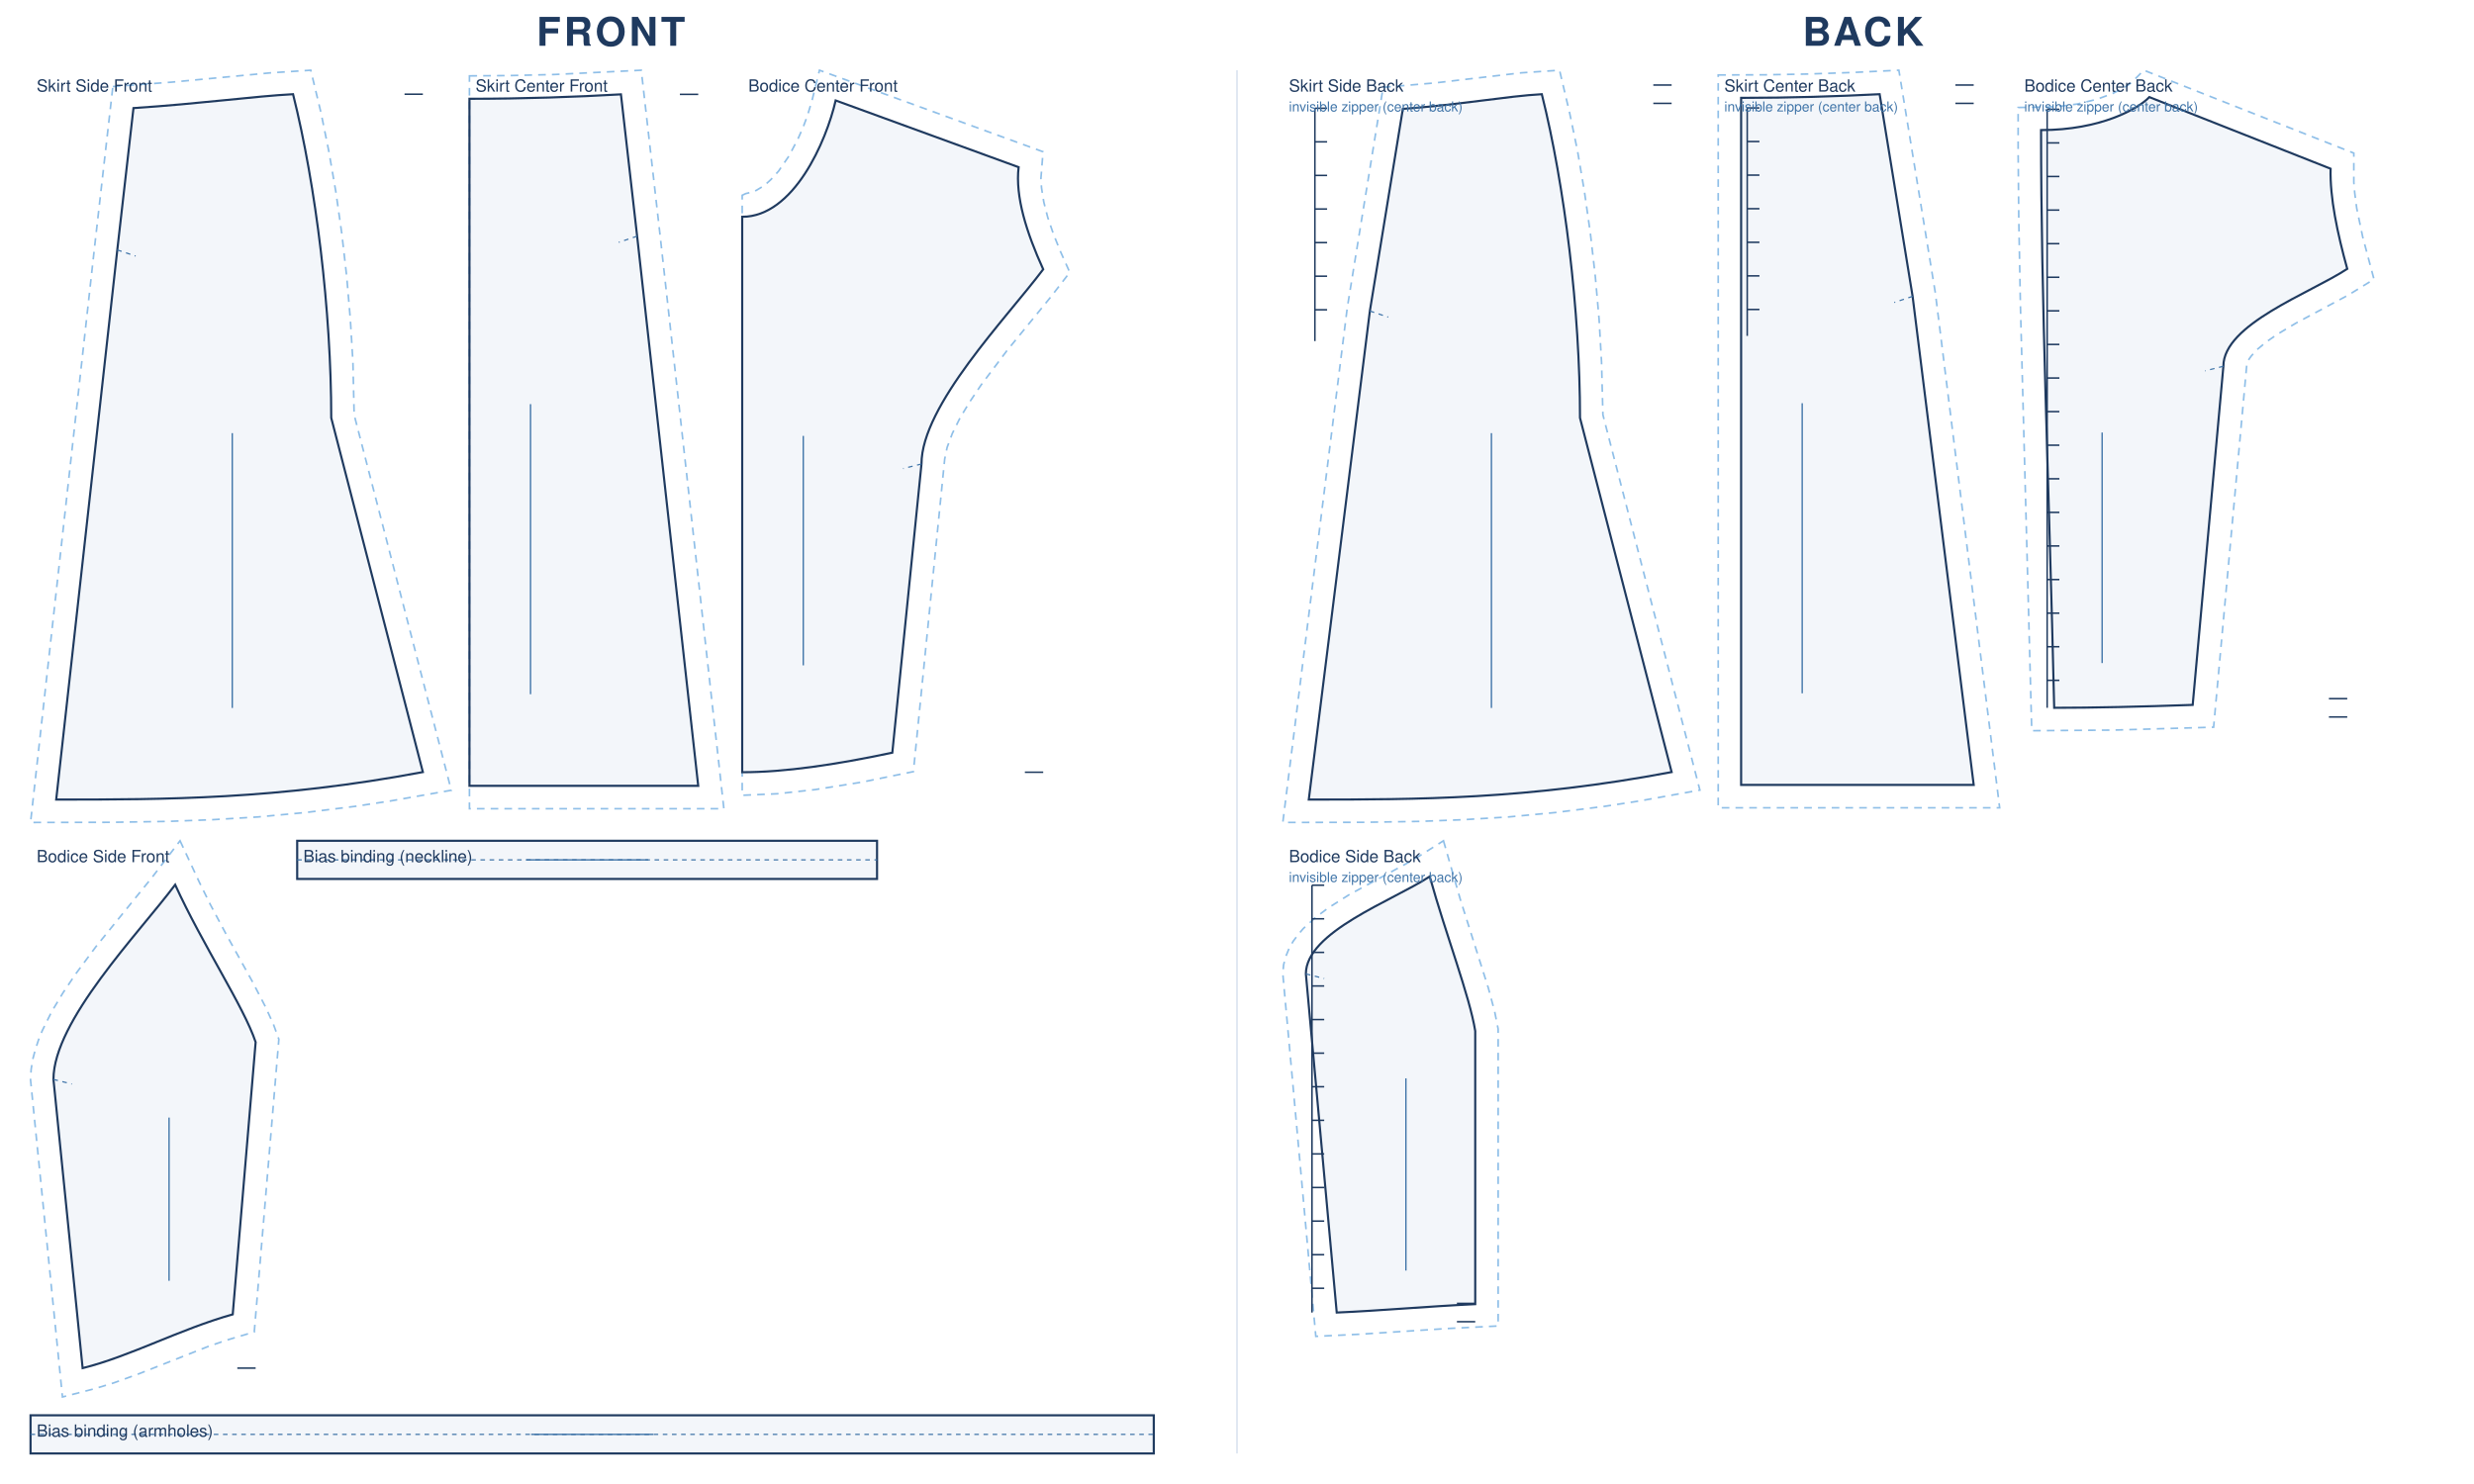
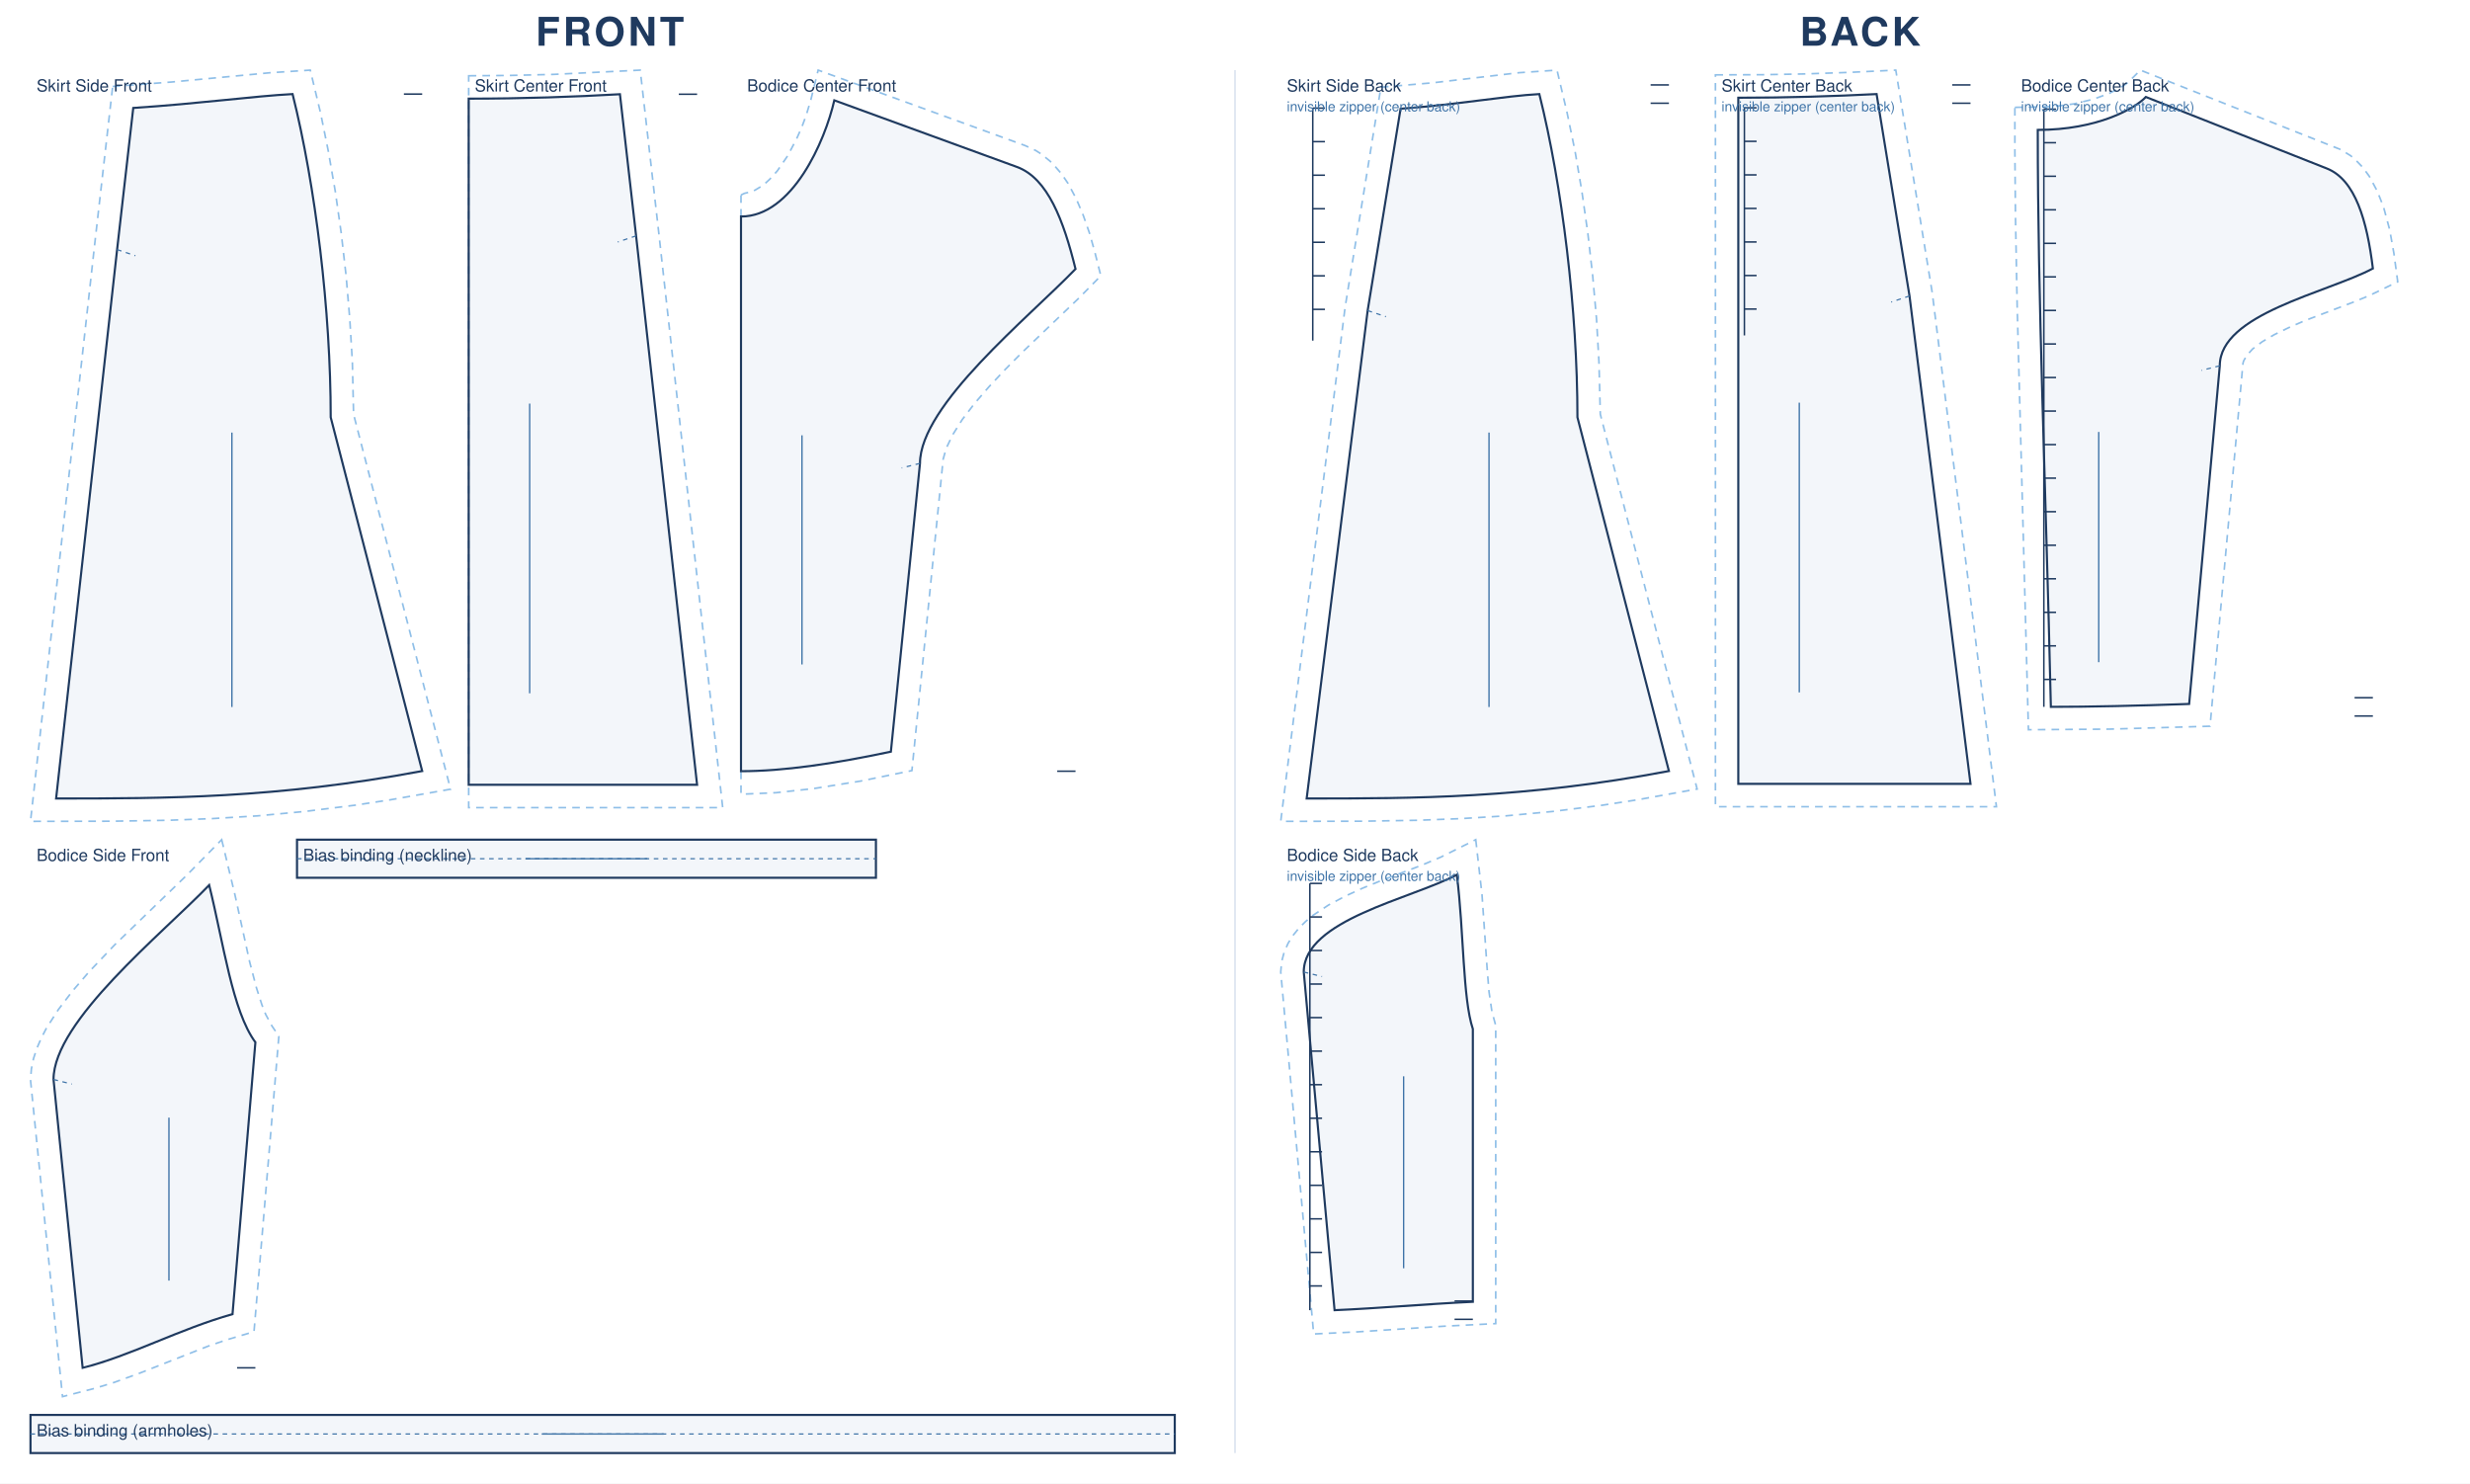
- <svg xmlns="http://www.w3.org/2000/svg" viewBox="0 0 1620.0 972.0" width="100%" role="img">
-   <rect width="1620.0" height="972.0" fill="#fff" />
+ <svg xmlns="http://www.w3.org/2000/svg" viewBox="0 0 1620.0 973.0" width="100%" role="img">
+   <rect width="1620.0" height="973.0" fill="#fff" />
  <text x="400.0" y="30" text-anchor="middle" font-family="Helvetica,Arial,sans-serif" font-size="26" font-weight="600" letter-spacing="2" fill="#1f3a5f">FRONT</text>
  <g transform="translate(20 46)">
    <path transform="translate(16.8 15.7)" d="M 37.1 -5.0 L 75.7 -7.9 L 140.5 -14.0 L 166.7 -15.7 L 173.4 12.2 L 178.5 37.3 L 183.1 63.8 L 187.0 91.2 L 190.2 119.2 L 192.6 147.4 L 194.3 175.5 L 195.1 210.0 L 258.7 455.9 L 219.0 462.9 L 196.1 466.4 L 163.2 470.5 L 132.0 473.4 L 102.1 475.2 L 73.3 476.3 L 36.2 476.9 L -16.8 477.0 L 25.1 100.3 Z" fill="none" stroke="#8fbfe8" stroke-width="1.1" stroke-dasharray="5 4" />
    <path transform="translate(16.8 15.7)" d="M 50.6 9.1 C 94.6 6.2 130.1 1.3 155.1 0.0 C 170.1 60.0 180.1 142.0 180.1 212.0 L 240.1 444.0 C 144.1 462.0 72.0 462.0 0.0 462.0 L 40.0 102.0 L 50.6 9.1 Z" fill="rgba(63,116,168,.06)" stroke="#1f3a5f" stroke-width="1.4" />
    <path transform="translate(16.8 15.7)" d="M 40.0 102.0 L 52.0 106.0" fill="none" stroke="#3f74a8" stroke-width="0.8" stroke-dasharray="3 3" />
    <path transform="translate(16.8 15.7)" d="M 240.1 0.0 L 228.1 0.0" fill="none" stroke="#1f3a5f" stroke-width="1.0" />
    <line transform="translate(16.8 15.7)" x1="115.3" y1="222.0" x2="115.3" y2="402.0" stroke="#3f74a8" stroke-width="0.9" />
    <text transform="translate(16.8 15.7)" x="-12.8" y="-1.7" font-family="Helvetica,Arial,sans-serif" font-size="11" fill="#1f3a5f">Skirt Side Front</text>
    <path transform="translate(287.4 18.7)" d="M 0.0 -15.0 L 26.3 -15.2 L 55.6 -15.9 L 112.5 -18.7 L 124.7 88.3 L 166.6 465.0 L 0.0 465.0 Z" fill="none" stroke="#8fbfe8" stroke-width="1.1" stroke-dasharray="5 4" />
    <path transform="translate(287.4 18.7)" d="M 0.0 0.0 C 36.1 0.0 69.4 -1.2 99.2 -2.9 L 109.8 90.0 L 149.8 450.0 L 0.0 450.0 L 0.0 0.0 Z" fill="rgba(63,116,168,.06)" stroke="#1f3a5f" stroke-width="1.4" />
    <path transform="translate(287.4 18.7)" d="M 109.8 90.0 L 97.8 94.0" fill="none" stroke="#3f74a8" stroke-width="0.8" stroke-dasharray="3 3" />
    <path transform="translate(287.4 18.7)" d="M 149.8 -2.9 L 137.8 -2.9" fill="none" stroke="#1f3a5f" stroke-width="1.0" />
    <line transform="translate(287.4 18.7)" x1="40.0" y1="200.0" x2="40.0" y2="390.0" stroke="#3f74a8" stroke-width="0.9" />
    <text transform="translate(287.4 18.7)" x="4.0" y="-4.7" font-family="Helvetica,Arial,sans-serif" font-size="11" fill="#1f3a5f">Skirt Center Front</text>
-     <path transform="translate(466.0 19.8)" d="M 0.0 62.1 L 2.3 61.0 L 6.9 59.9 L 9.2 58.9 L 14.0 56.0 L 16.4 54.0 L 18.9 51.7 L 23.8 46.3 L 30.6 36.4 L 36.5 25.2 L 39.9 17.5 L 42.7 10.0 L 45.8 -0.3 L 50.6 -19.8 L 197.0 33.6 L 195.6 51.1 L 196.0 57.3 L 197.5 66.6 L 200.1 76.7 L 203.8 87.5 L 208.3 98.7 L 214.5 112.6 L 202.3 128.4 L 173.1 164.2 L 156.4 186.4 L 149.0 197.4 L 142.6 208.0 L 137.6 218.1 L 134.2 227.2 L 132.6 234.8 L 112.1 439.6 L 78.3 446.5 L 47.6 451.4 L 23.0 454.1 L 0.0 455.1 L 0.0 89.8 Z" fill="none" stroke="#8fbfe8" stroke-width="1.1" stroke-dasharray="5 4" />
-     <path transform="translate(466.0 19.8)" d="M 0.0 76.2 C 33.7 76.2 55.1 26.7 61.2 0.0 L 181.0 43.7 C 178.7 63.0 186.2 86.6 197.1 110.6 C 173.2 142.4 117.4 199.8 117.4 238.1 L 98.3 427.2 C 61.1 435.1 27.9 440.0 0.0 440.0 C 0.0 294.5 0.0 185.3 0.0 76.2 Z" fill="rgba(63,116,168,.06)" stroke="#1f3a5f" stroke-width="1.4" />
+     <path transform="translate(466.0 19.8)" d="M 0.0 62.1 L 2.3 61.0 L 6.9 59.9 L 9.2 58.9 L 14.0 56.0 L 16.4 54.0 L 18.9 51.7 L 23.8 46.3 L 30.6 36.4 L 36.5 25.2 L 39.9 17.5 L 42.7 10.0 L 45.8 -0.3 L 50.6 -19.8 L 186.4 29.7 L 193.3 32.9 L 196.6 35.0 L 202.6 39.8 L 205.3 42.5 L 210.2 48.2 L 214.5 54.5 L 219.9 64.6 L 224.5 75.5 L 228.5 86.9 L 231.9 98.9 L 236.0 115.1 L 221.5 129.8 L 184.2 165.5 L 173.2 176.6 L 162.7 187.8 L 153.2 198.8 L 145.1 209.4 L 138.8 219.4 L 134.6 228.2 L 132.6 235.3 L 112.1 439.6 L 78.3 446.5 L 47.6 451.4 L 23.0 454.1 L 0.0 455.1 L 0.0 89.8 Z" fill="none" stroke="#8fbfe8" stroke-width="1.1" stroke-dasharray="5 4" />
+     <path transform="translate(466.0 19.8)" d="M 0.0 76.2 C 33.7 76.2 55.1 26.7 61.2 0.0 L 181.0 43.7 C 201.2 51.1 211.6 78.9 219.4 110.6 C 188.8 142.4 117.4 199.8 117.4 238.1 L 98.3 427.2 C 61.1 435.1 27.9 440.0 0.0 440.0 C 0.0 294.5 0.0 185.3 0.0 76.2 Z" fill="rgba(63,116,168,.06)" stroke="#1f3a5f" stroke-width="1.4" />
    <path transform="translate(466.0 19.8)" d="M 117.4 238.1 L 105.4 241.1" fill="none" stroke="#3f74a8" stroke-width="0.8" stroke-dasharray="3 3" />
-     <path transform="translate(466.0 19.8)" d="M 197.1 440.0 L 185.1 440.0" fill="none" stroke="#1f3a5f" stroke-width="1.0" />
+     <path transform="translate(466.0 19.8)" d="M 219.4 440.0 L 207.4 440.0" fill="none" stroke="#1f3a5f" stroke-width="1.0" />
    <line transform="translate(466.0 19.8)" x1="40.0" y1="219.7" x2="40.0" y2="370.0" stroke="#3f74a8" stroke-width="0.9" />
    <text transform="translate(466.0 19.8)" x="4.0" y="-5.8" font-family="Helvetica,Arial,sans-serif" font-size="11" fill="#1f3a5f">Bodice Center Front</text>
-     <path transform="translate(15.0 533.5)" d="M 82.9 -28.8 L 95.6 -1.5 L 102.7 12.9 L 112.8 31.9 L 130.3 63.5 L 138.8 79.9 L 144.0 91.3 L 147.6 101.2 L 131.5 292.9 L 113.3 298.3 L 101.1 302.5 L 56.0 320.3 L 39.4 326.3 L 26.9 330.1 L 5.9 335.5 L -15.0 127.8 L -14.6 120.9 L -13.6 114.5 L -11.9 108.1 L -9.8 101.7 L -7.3 95.5 L -1.1 83.0 L 6.3 70.7 L 14.5 58.5 L 27.7 40.7 L 64.8 -5.1 Z" fill="none" stroke="#8fbfe8" stroke-width="1.1" stroke-dasharray="5 4" />
-     <path transform="translate(15.0 533.5)" d="M 79.7 0.0 C 97.7 39.5 124.7 79.9 132.4 103.1 L 117.4 281.4 C 82.8 291.1 49.9 309.0 19.1 316.6 L 0.0 127.5 C 0.0 89.2 55.8 31.9 79.7 0.0 Z" fill="rgba(63,116,168,.06)" stroke="#1f3a5f" stroke-width="1.4" />
-     <path transform="translate(15.0 533.5)" d="M 0.0 127.5 L 12.0 130.5" fill="none" stroke="#3f74a8" stroke-width="0.8" stroke-dasharray="3 3" />
-     <path transform="translate(15.0 533.5)" d="M 132.4 316.6 L 120.4 316.6" fill="none" stroke="#1f3a5f" stroke-width="1.0" />
-     <line transform="translate(15.0 533.5)" x1="75.7" y1="152.5" x2="75.7" y2="259.4" stroke="#3f74a8" stroke-width="0.9" />
-     <text transform="translate(15.0 533.5)" x="-11.0" y="-14.8" font-family="Helvetica,Arial,sans-serif" font-size="11" fill="#1f3a5f">Bodice Side Front</text>
-     <path transform="translate(174.6 504.7)" d="M 0.0 0.0 L 379.7 0.0 L 379.7 25.0 L 0.0 25.0 Z" fill="rgba(63,116,168,.06)" stroke="#1f3a5f" stroke-width="1.4" />
-     <path transform="translate(174.6 504.7)" d="M 0.0 12.5 L 379.7 12.5" fill="none" stroke="#3f74a8" stroke-width="0.8" stroke-dasharray="3 3" />
-     <line transform="translate(174.6 504.7)" x1="149.8" y1="12.5" x2="229.8" y2="12.5" stroke="#3f74a8" stroke-width="0.9" />
-     <text transform="translate(174.6 504.7)" x="4.0" y="14.0" font-family="Helvetica,Arial,sans-serif" font-size="11" fill="#1f3a5f">Bias binding (neckline)</text>
-     <path transform="translate(0.0 881.0)" d="M 0.0 0.0 L 735.5 0.0 L 735.5 25.0 L 0.0 25.0 Z" fill="rgba(63,116,168,.06)" stroke="#1f3a5f" stroke-width="1.4" />
-     <path transform="translate(0.0 881.0)" d="M 0.0 12.5 L 735.5 12.5" fill="none" stroke="#3f74a8" stroke-width="0.8" stroke-dasharray="3 3" />
-     <line transform="translate(0.0 881.0)" x1="327.8" y1="12.5" x2="407.8" y2="12.5" stroke="#3f74a8" stroke-width="0.9" />
-     <text transform="translate(0.0 881.0)" x="4.0" y="14.0" font-family="Helvetica,Arial,sans-serif" font-size="11" fill="#1f3a5f">Bias binding (armholes)</text>
+     <path transform="translate(15.1 534.5)" d="M 110.3 -29.8 L 119.0 6.4 L 128.6 50.2 L 133.1 67.4 L 136.7 78.6 L 139.2 84.9 L 143.2 92.3 L 147.8 99.1 L 131.5 292.9 L 113.3 298.3 L 101.1 302.5 L 56.0 320.3 L 39.4 326.3 L 26.9 330.1 L 5.9 335.5 L -15.1 127.7 L -14.5 120.5 L -13.1 113.7 L -10.9 107.0 L -8.1 100.5 L -4.8 94.1 L 3.2 81.6 L 12.6 69.3 L 23.1 57.1 L 40.0 39.3 L 87.4 -6.5 Z" fill="none" stroke="#8fbfe8" stroke-width="1.1" stroke-dasharray="5 4" />
+     <path transform="translate(15.1 534.5)" d="M 102.1 0.0 C 111.6 38.4 117.3 82.6 132.4 103.1 L 117.4 281.4 C 82.8 291.1 49.9 309.0 19.1 316.6 L 0.0 127.5 C 0.0 89.2 71.4 31.9 102.1 0.0 Z" fill="rgba(63,116,168,.06)" stroke="#1f3a5f" stroke-width="1.4" />
+     <path transform="translate(15.1 534.5)" d="M 0.0 127.5 L 12.0 130.5" fill="none" stroke="#3f74a8" stroke-width="0.8" stroke-dasharray="3 3" />
+     <path transform="translate(15.1 534.5)" d="M 132.4 316.6 L 120.4 316.6" fill="none" stroke="#1f3a5f" stroke-width="1.0" />
+     <line transform="translate(15.1 534.5)" x1="75.7" y1="152.5" x2="75.7" y2="259.4" stroke="#3f74a8" stroke-width="0.9" />
+     <text transform="translate(15.1 534.5)" x="-11.1" y="-15.8" font-family="Helvetica,Arial,sans-serif" font-size="11" fill="#1f3a5f">Bodice Side Front</text>
+     <path transform="translate(174.8 504.7)" d="M 0.0 0.0 L 379.7 0.0 L 379.7 25.0 L 0.0 25.0 Z" fill="rgba(63,116,168,.06)" stroke="#1f3a5f" stroke-width="1.4" />
+     <path transform="translate(174.8 504.7)" d="M 0.0 12.5 L 379.7 12.5" fill="none" stroke="#3f74a8" stroke-width="0.8" stroke-dasharray="3 3" />
+     <line transform="translate(174.8 504.7)" x1="149.8" y1="12.5" x2="229.8" y2="12.5" stroke="#3f74a8" stroke-width="0.9" />
+     <text transform="translate(174.8 504.7)" x="4.0" y="14.0" font-family="Helvetica,Arial,sans-serif" font-size="11" fill="#1f3a5f">Bias binding (neckline)</text>
+     <path transform="translate(0.0 882.0)" d="M 0.0 0.0 L 750.5 0.0 L 750.5 25.0 L 0.0 25.0 Z" fill="rgba(63,116,168,.06)" stroke="#1f3a5f" stroke-width="1.4" />
+     <path transform="translate(0.0 882.0)" d="M 0.0 12.5 L 750.5 12.5" fill="none" stroke="#3f74a8" stroke-width="0.8" stroke-dasharray="3 3" />
+     <line transform="translate(0.0 882.0)" x1="335.3" y1="12.5" x2="415.3" y2="12.5" stroke="#3f74a8" stroke-width="0.9" />
+     <text transform="translate(0.0 882.0)" x="4.0" y="14.0" font-family="Helvetica,Arial,sans-serif" font-size="11" fill="#1f3a5f">Bias binding (armholes)</text>
  </g>
  <text x="1220.0" y="30" text-anchor="middle" font-family="Helvetica,Arial,sans-serif" font-size="26" font-weight="600" letter-spacing="2" fill="#1f3a5f">BACK</text>
  <g transform="translate(840 46)">
    <path transform="translate(17.0 15.7)" d="M 48.7 -4.5 L 82.8 -7.4 L 139.2 -14.0 L 164.2 -15.7 L 170.8 12.2 L 176.0 37.3 L 180.5 63.8 L 184.4 91.2 L 187.6 119.2 L 190.1 147.4 L 191.7 175.5 L 192.6 210.0 L 256.1 455.8 L 216.7 462.9 L 194.0 466.4 L 161.5 470.5 L 130.6 473.4 L 101.0 475.2 L 72.6 476.3 L 35.9 476.9 L -17.0 477.0 L 25.2 139.9 Z" fill="none" stroke="#8fbfe8" stroke-width="1.1" stroke-dasharray="5 4" />
    <path transform="translate(17.0 15.7)" d="M 61.6 9.6 C 99.4 6.9 130.2 1.2 152.6 0.0 C 167.6 60.0 177.6 142.0 177.6 212.0 L 237.6 444.0 C 142.5 462.0 71.3 462.0 0.0 462.0 L 40.0 142.0 L 61.6 9.6 Z" fill="rgba(63,116,168,.06)" stroke="#1f3a5f" stroke-width="1.4" />
    <path transform="translate(17.0 15.7)" d="M 40.0 142.0 L 52.0 146.0" fill="none" stroke="#3f74a8" stroke-width="0.8" stroke-dasharray="3 3" />
    <path transform="translate(17.0 15.7)" d="M 237.6 -6.0 L 225.6 -6.0 M 237.6 6.0 L 225.6 6.0 M 4.0 9.2 L 4.0 161.7 M 4.0 9.2 L 12.0 9.2 M 4.0 31.2 L 12.0 31.2 M 4.0 53.2 L 12.0 53.2 M 4.0 75.2 L 12.0 75.2 M 4.0 97.2 L 12.0 97.2 M 4.0 119.2 L 12.0 119.2 M 4.0 141.2 L 12.0 141.2" fill="none" stroke="#1f3a5f" stroke-width="1.0" />
    <line transform="translate(17.0 15.7)" x1="119.6" y1="222.0" x2="119.6" y2="402.0" stroke="#3f74a8" stroke-width="0.9" />
    <text transform="translate(17.0 15.7)" x="-13.0" y="-1.7" font-family="Helvetica,Arial,sans-serif" font-size="11" fill="#1f3a5f">Skirt Side Back</text>
    <text transform="translate(17.0 15.7)" x="-13.0" y="11.3" font-family="Helvetica,Arial,sans-serif" font-size="9" fill="#3f74a8">invisible zipper (center back)</text>
    <path transform="translate(300.1 18.1)" d="M -15.0 -15.0 L 16.0 -15.1 L 43.1 -15.6 L 72.4 -16.6 L 103.3 -18.1 L 127.2 127.9 L 169.3 465.0 L -15.0 465.0 Z" fill="none" stroke="#8fbfe8" stroke-width="1.1" stroke-dasharray="5 4" />
    <path transform="translate(300.1 18.1)" d="M 0.0 0.0 C 32.7 0.0 63.1 -1.0 90.7 -2.4 L 112.3 130.0 L 152.3 450.0 L 0.0 450.0 L 0.0 0.0 Z" fill="rgba(63,116,168,.06)" stroke="#1f3a5f" stroke-width="1.4" />
    <path transform="translate(300.1 18.1)" d="M 112.3 130.0 L 100.3 134.0" fill="none" stroke="#3f74a8" stroke-width="0.8" stroke-dasharray="3 3" />
    <path transform="translate(300.1 18.1)" d="M 152.3 -8.4 L 140.3 -8.4 M 152.3 3.6 L 140.3 3.6 M 4.0 6.6 L 4.0 155.9 M 4.0 6.6 L 12.0 6.6 M 4.0 28.6 L 12.0 28.6 M 4.0 50.6 L 12.0 50.6 M 4.0 72.6 L 12.0 72.6 M 4.0 94.6 L 12.0 94.6 M 4.0 116.6 L 12.0 116.6 M 4.0 138.6 L 12.0 138.6" fill="none" stroke="#1f3a5f" stroke-width="1.0" />
    <line transform="translate(300.1 18.1)" x1="40.0" y1="200.0" x2="40.0" y2="390.0" stroke="#3f74a8" stroke-width="0.9" />
    <text transform="translate(300.1 18.1)" x="-11.0" y="-4.1" font-family="Helvetica,Arial,sans-serif" font-size="11" fill="#1f3a5f">Skirt Center Back</text>
    <text transform="translate(300.1 18.1)" x="-11.0" y="8.9" font-family="Helvetica,Arial,sans-serif" font-size="9" fill="#3f74a8">invisible zipper (center back)</text>
-     <path transform="translate(496.5 17.6)" d="M -15.0 6.8 L 4.4 6.5 L 12.6 6.0 L 23.9 4.5 L 36.7 1.4 L 47.0 -2.4 L 54.6 -6.3 L 59.1 -9.4 L 67.3 -17.6 L 204.8 36.7 L 204.8 55.8 L 205.4 62.8 L 206.7 72.8 L 210.6 91.5 L 218.0 119.3 L 201.3 129.6 L 167.0 148.0 L 154.8 155.3 L 147.7 160.2 L 141.9 165.0 L 137.8 169.4 L 136.4 171.3 L 134.8 174.3 L 113.0 412.7 L 47.3 414.6 L -6.1 415.0 L -13.5 136.9 L -14.6 78.7 L -15.0 35.8 Z" fill="none" stroke="#8fbfe8" stroke-width="1.1" stroke-dasharray="5 4" />
-     <path transform="translate(496.5 17.6)" d="M 0.0 21.6 C 39.0 21.6 63.8 7.6 70.9 0.0 L 189.6 46.9 C 189.1 65.8 194.0 89.0 200.5 112.5 C 176.2 128.5 119.4 148.7 119.4 176.3 L 99.3 398.1 C 65.0 399.3 34.4 400.0 8.6 400.0 C 5.1 248.6 0.0 135.1 0.0 21.6 Z" fill="rgba(63,116,168,.06)" stroke="#1f3a5f" stroke-width="1.4" />
+     <path transform="translate(496.5 17.6)" d="M -15.0 6.8 L 4.4 6.5 L 12.6 6.0 L 23.9 4.5 L 36.7 1.4 L 47.0 -2.4 L 54.6 -6.3 L 59.1 -9.4 L 67.3 -17.6 L 198.7 34.5 L 205.2 38.5 L 208.1 40.9 L 213.2 46.2 L 217.5 52.1 L 222.7 61.8 L 226.8 72.2 L 230.8 87.0 L 233.6 102.6 L 236.1 121.2 L 217.6 130.2 L 207.4 134.4 L 174.9 146.8 L 164.6 151.3 L 155.1 155.9 L 147.1 160.6 L 140.9 165.3 L 137.0 169.6 L 135.0 173.2 L 134.6 174.7 L 113.0 412.7 L 47.3 414.6 L -6.1 415.0 L -13.5 136.9 L -14.6 78.7 L -15.0 35.8 Z" fill="none" stroke="#8fbfe8" stroke-width="1.1" stroke-dasharray="5 4" />
+     <path transform="translate(496.5 17.6)" d="M 0.0 21.6 C 39.0 21.6 63.8 7.6 70.9 0.0 L 189.6 46.9 C 208.4 54.3 216.0 81.5 219.8 112.5 C 189.7 128.5 119.4 142.2 119.4 176.3 L 99.3 398.1 C 65.0 399.3 34.4 400.0 8.6 400.0 C 5.1 248.6 0.0 135.1 0.0 21.6 Z" fill="rgba(63,116,168,.06)" stroke="#1f3a5f" stroke-width="1.4" />
    <path transform="translate(496.5 17.6)" d="M 119.4 176.3 L 107.4 179.3" fill="none" stroke="#3f74a8" stroke-width="0.8" stroke-dasharray="3 3" />
-     <path transform="translate(496.5 17.6)" d="M 200.5 394.0 L 188.5 394.0 M 200.5 406.0 L 188.5 406.0 M 4.0 8.0 L 4.0 400.0 M 4.0 8.0 L 12.0 8.0 M 4.0 30.0 L 12.0 30.0 M 4.0 52.0 L 12.0 52.0 M 4.0 74.0 L 12.0 74.0 M 4.0 96.0 L 12.0 96.0 M 4.0 118.0 L 12.0 118.0 M 4.0 140.0 L 12.0 140.0 M 4.0 162.0 L 12.0 162.0 M 4.0 184.0 L 12.0 184.0 M 4.0 206.0 L 12.0 206.0 M 4.0 228.0 L 12.0 228.0 M 4.0 250.0 L 12.0 250.0 M 4.0 272.0 L 12.0 272.0 M 4.0 294.0 L 12.0 294.0 M 4.0 316.0 L 12.0 316.0 M 4.0 338.0 L 12.0 338.0 M 4.0 360.0 L 12.0 360.0 M 4.0 382.0 L 12.0 382.0" fill="none" stroke="#1f3a5f" stroke-width="1.0" />
+     <path transform="translate(496.5 17.6)" d="M 219.8 394.0 L 207.8 394.0 M 219.8 406.0 L 207.8 406.0 M 4.0 8.0 L 4.0 400.0 M 4.0 8.0 L 12.0 8.0 M 4.0 30.0 L 12.0 30.0 M 4.0 52.0 L 12.0 52.0 M 4.0 74.0 L 12.0 74.0 M 4.0 96.0 L 12.0 96.0 M 4.0 118.0 L 12.0 118.0 M 4.0 140.0 L 12.0 140.0 M 4.0 162.0 L 12.0 162.0 M 4.0 184.0 L 12.0 184.0 M 4.0 206.0 L 12.0 206.0 M 4.0 228.0 L 12.0 228.0 M 4.0 250.0 L 12.0 250.0 M 4.0 272.0 L 12.0 272.0 M 4.0 294.0 L 12.0 294.0 M 4.0 316.0 L 12.0 316.0 M 4.0 338.0 L 12.0 338.0 M 4.0 360.0 L 12.0 360.0 M 4.0 382.0 L 12.0 382.0" fill="none" stroke="#1f3a5f" stroke-width="1.0" />
    <line transform="translate(496.5 17.6)" x1="40.0" y1="219.7" x2="40.0" y2="370.7" stroke="#3f74a8" stroke-width="0.9" />
    <text transform="translate(496.5 17.6)" x="-11.0" y="-3.6" font-family="Helvetica,Arial,sans-serif" font-size="11" fill="#1f3a5f">Bodice Center Back</text>
    <text transform="translate(496.5 17.6)" x="-11.0" y="9.4" font-family="Helvetica,Arial,sans-serif" font-size="9" fill="#3f74a8">invisible zipper (center back)</text>
-     <path transform="translate(15.1 528.1)" d="M 90.1 -23.4 L 101.1 14.9 L 119.5 73.1 L 123.6 88.4 L 125.9 99.9 L 125.9 294.4 L 92.1 296.1 L 35.4 299.8 L 6.5 301.2 L -15.1 63.8 L -14.6 57.9 L -13.1 52.3 L -11.0 47.1 L -8.3 42.4 L -5.1 38.1 L -1.7 34.1 L 6.1 27.0 L 14.6 20.6 L 28.2 12.0 L 70.1 -10.8 Z" fill="none" stroke="#8fbfe8" stroke-width="1.1" stroke-dasharray="5 4" />
-     <path transform="translate(15.1 528.1)" d="M 81.1 0.0 C 91.9 38.7 107.2 78.3 110.9 101.2 L 110.9 280.1 C 79.0 281.6 48.6 284.4 20.2 285.6 L 0.0 63.8 C 0.0 36.2 56.8 15.9 81.1 0.0 Z" fill="rgba(63,116,168,.06)" stroke="#1f3a5f" stroke-width="1.4" />
-     <path transform="translate(15.1 528.1)" d="M 0.0 63.8 L 12.0 66.8" fill="none" stroke="#3f74a8" stroke-width="0.8" stroke-dasharray="3 3" />
-     <path transform="translate(15.1 528.1)" d="M 110.9 279.6 L 98.9 279.6 M 110.9 291.6 L 98.9 291.6 M 4.0 5.7 L 4.0 285.6 M 4.0 5.7 L 12.0 5.7 M 4.0 27.7 L 12.0 27.7 M 4.0 49.7 L 12.0 49.7 M 4.0 71.7 L 12.0 71.7 M 4.0 93.7 L 12.0 93.7 M 4.0 115.7 L 12.0 115.7 M 4.0 137.7 L 12.0 137.7 M 4.0 159.7 L 12.0 159.7 M 4.0 181.7 L 12.0 181.7 M 4.0 203.7 L 12.0 203.7 M 4.0 225.7 L 12.0 225.7 M 4.0 247.7 L 12.0 247.7 M 4.0 269.7 L 12.0 269.7" fill="none" stroke="#1f3a5f" stroke-width="1.0" />
-     <line transform="translate(15.1 528.1)" x1="65.5" y1="132.2" x2="65.5" y2="258.1" stroke="#3f74a8" stroke-width="0.9" />
-     <text transform="translate(15.1 528.1)" x="-11.1" y="-9.4" font-family="Helvetica,Arial,sans-serif" font-size="11" fill="#1f3a5f">Bodice Side Back</text>
-     <text transform="translate(15.1 528.1)" x="-11.1" y="3.6" font-family="Helvetica,Arial,sans-serif" font-size="9" fill="#3f74a8">invisible zipper (center back)</text>
+     <path transform="translate(15.1 527.7)" d="M 112.8 -23.0 L 116.9 13.0 L 120.2 60.6 L 121.5 76.7 L 123.4 89.7 L 125.9 98.9 L 125.9 294.4 L 92.1 296.1 L 35.4 299.8 L 6.5 301.2 L -15.1 63.8 L -14.5 57.0 L -12.8 50.6 L -10.2 44.8 L -6.8 39.5 L -2.9 34.7 L 1.4 30.5 L 6.1 26.6 L 16.2 19.9 L 27.1 14.1 L 38.4 8.9 L 49.9 4.2 L 77.0 -6.1 L 90.0 -11.6 Z" fill="none" stroke="#8fbfe8" stroke-width="1.1" stroke-dasharray="5 4" />
+     <path transform="translate(15.1 527.7)" d="M 100.4 0.0 C 105.1 37.7 104.2 81.0 110.9 101.2 L 110.9 280.1 C 79.0 281.6 48.6 284.4 20.2 285.6 L 0.0 63.8 C 0.0 29.6 70.3 15.9 100.4 0.0 Z" fill="rgba(63,116,168,.06)" stroke="#1f3a5f" stroke-width="1.4" />
+     <path transform="translate(15.1 527.7)" d="M 0.0 63.8 L 12.0 66.8" fill="none" stroke="#3f74a8" stroke-width="0.8" stroke-dasharray="3 3" />
+     <path transform="translate(15.1 527.7)" d="M 110.9 279.6 L 98.9 279.6 M 110.9 291.6 L 98.9 291.6 M 4.0 5.7 L 4.0 285.6 M 4.0 5.7 L 12.0 5.7 M 4.0 27.7 L 12.0 27.7 M 4.0 49.7 L 12.0 49.7 M 4.0 71.7 L 12.0 71.7 M 4.0 93.7 L 12.0 93.7 M 4.0 115.7 L 12.0 115.7 M 4.0 137.7 L 12.0 137.7 M 4.0 159.7 L 12.0 159.7 M 4.0 181.7 L 12.0 181.7 M 4.0 203.7 L 12.0 203.7 M 4.0 225.7 L 12.0 225.7 M 4.0 247.7 L 12.0 247.7 M 4.0 269.7 L 12.0 269.7" fill="none" stroke="#1f3a5f" stroke-width="1.0" />
+     <line transform="translate(15.1 527.7)" x1="65.5" y1="132.2" x2="65.5" y2="258.1" stroke="#3f74a8" stroke-width="0.9" />
+     <text transform="translate(15.1 527.7)" x="-11.1" y="-9.0" font-family="Helvetica,Arial,sans-serif" font-size="11" fill="#1f3a5f">Bodice Side Back</text>
+     <text transform="translate(15.1 527.7)" x="-11.1" y="4.0" font-family="Helvetica,Arial,sans-serif" font-size="9" fill="#3f74a8">invisible zipper (center back)</text>
  </g>
-   <line x1="810.0" y1="46" x2="810.0" y2="952.0" stroke="#d8e2ee" stroke-width="1" />
+   <line x1="810.0" y1="46" x2="810.0" y2="953.0" stroke="#d8e2ee" stroke-width="1" />
</svg>
